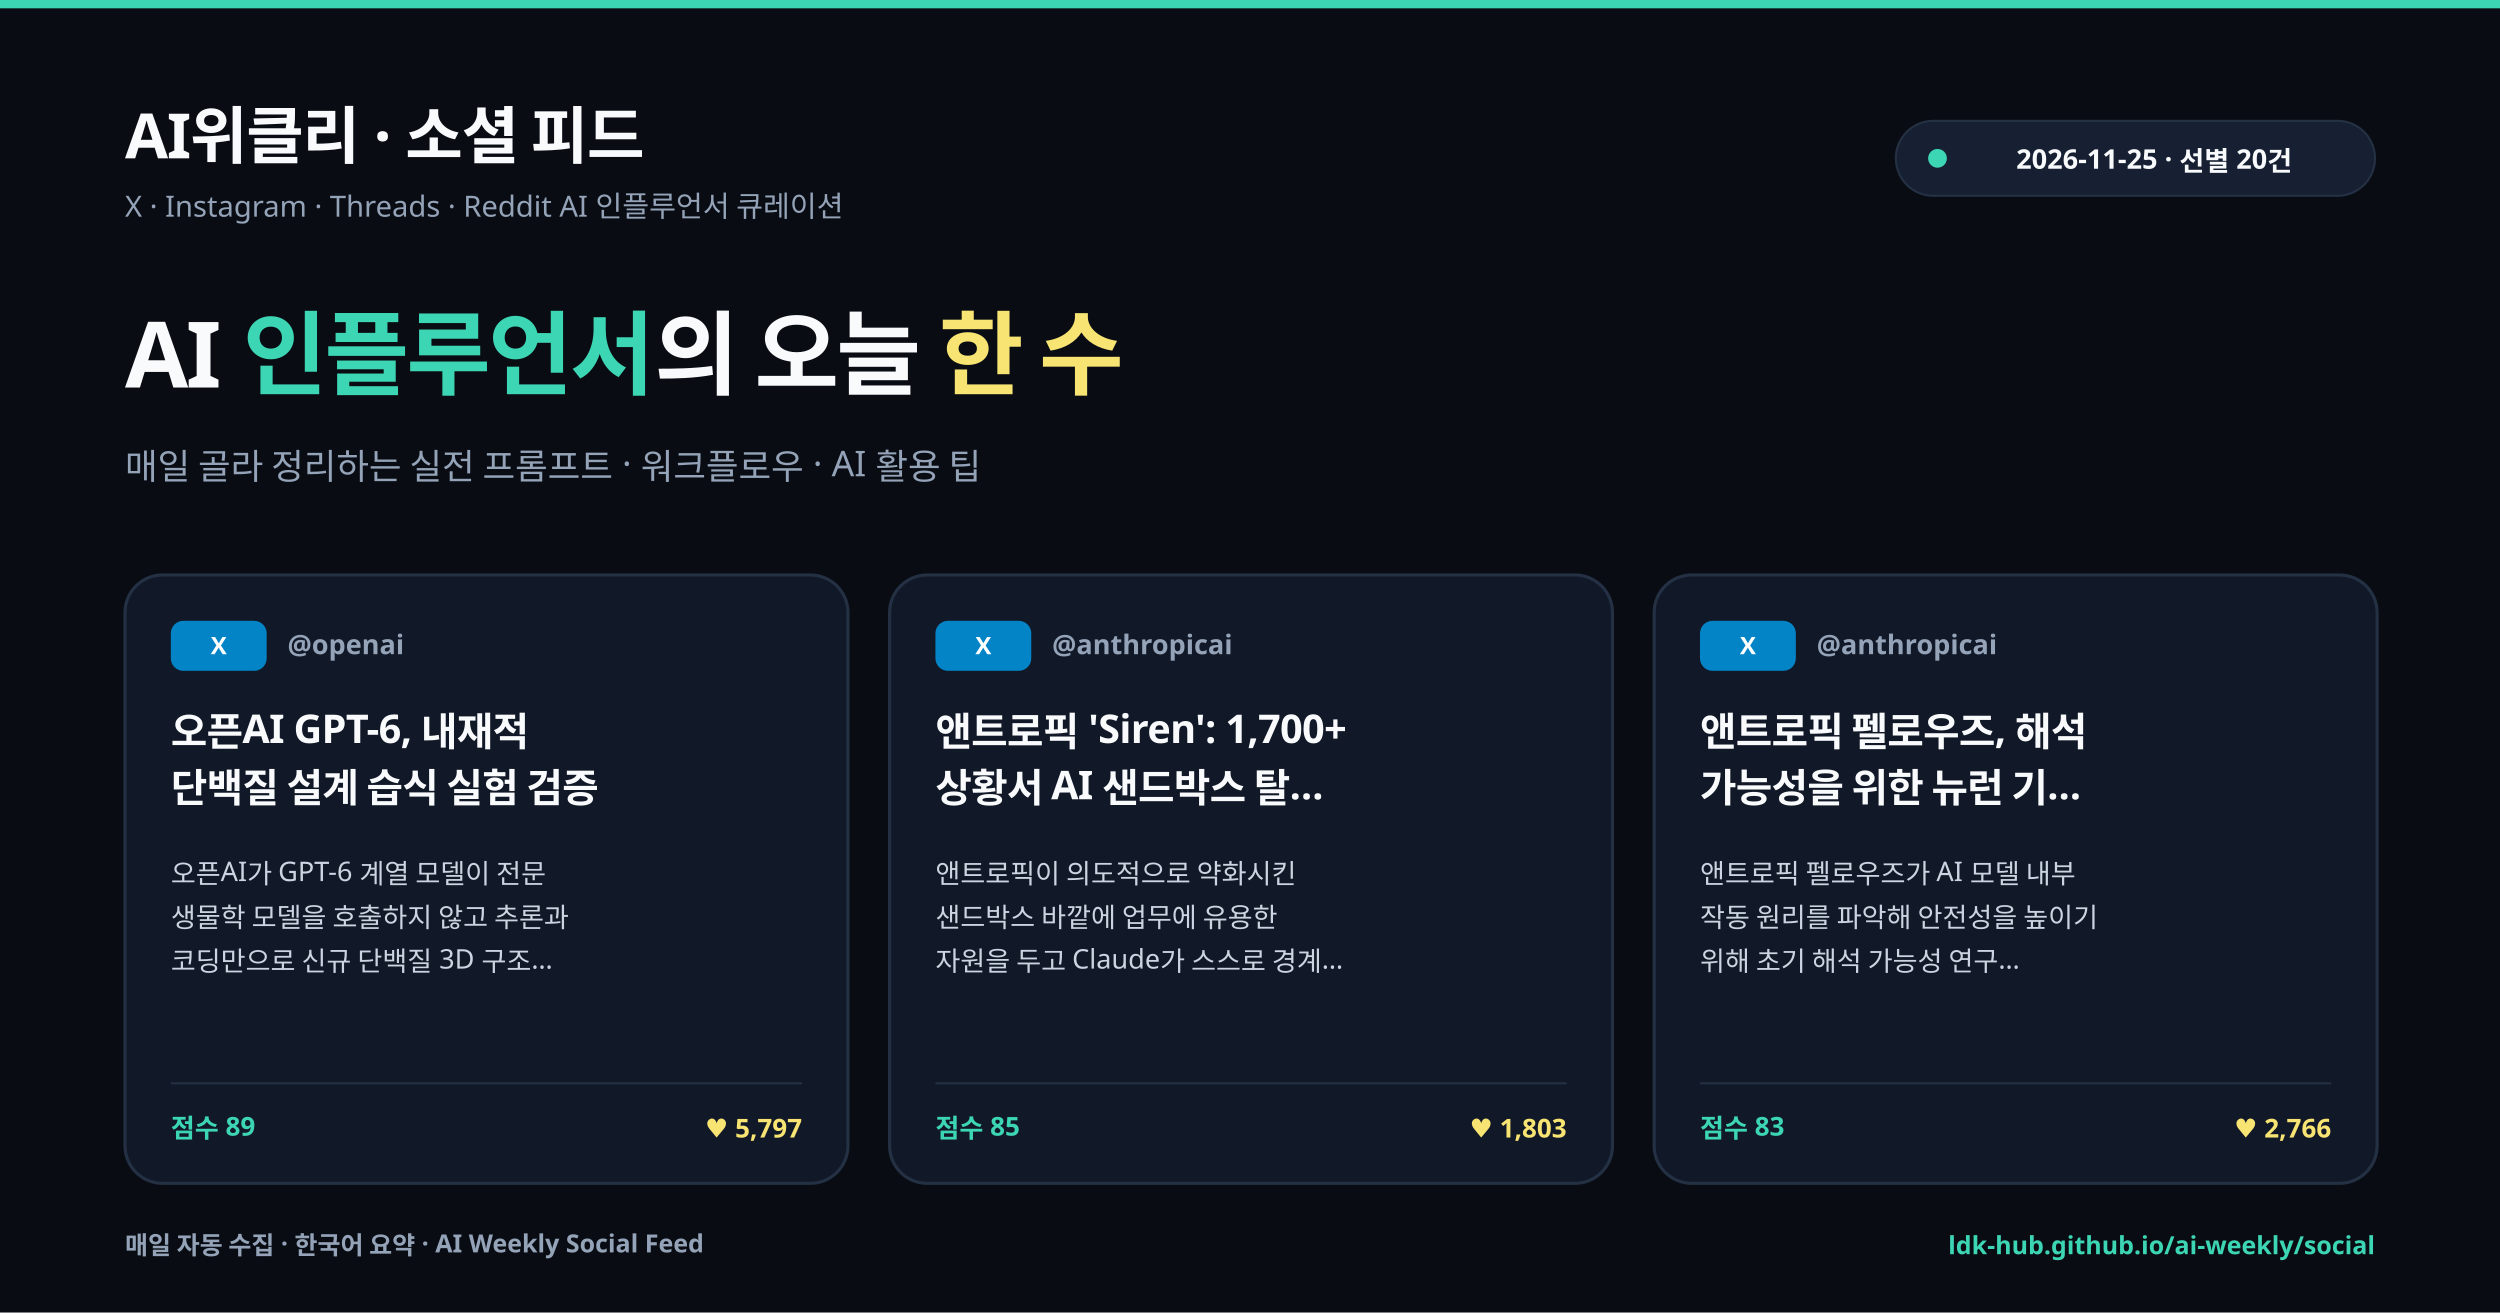
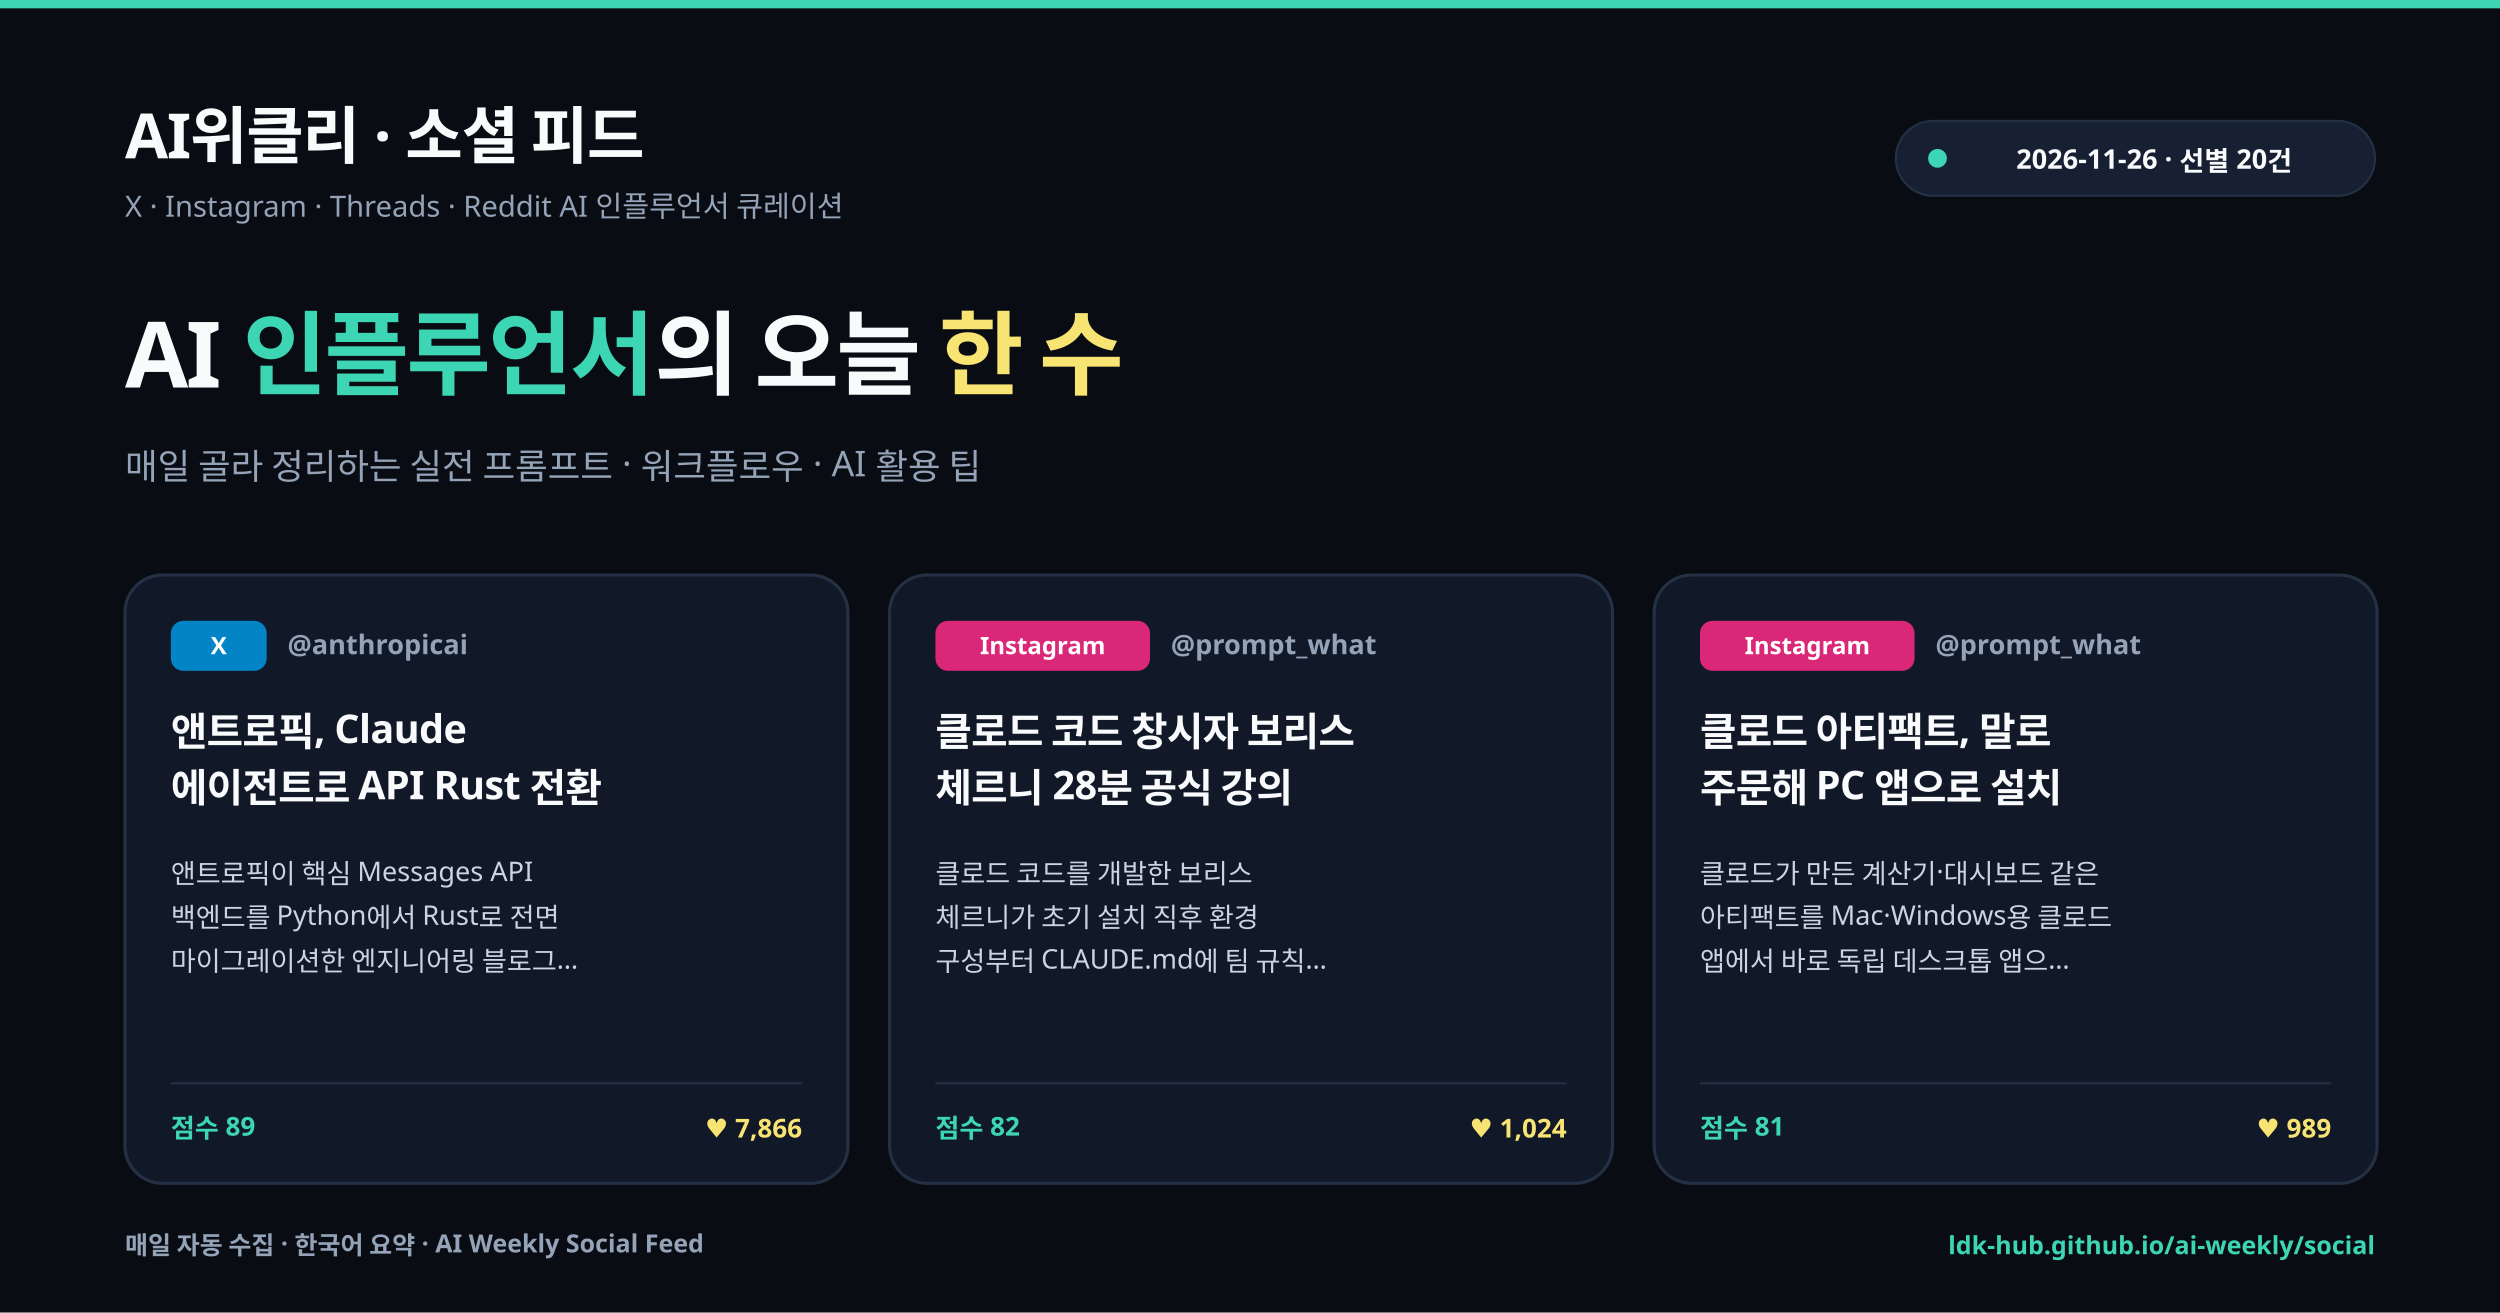
<svg xmlns="http://www.w3.org/2000/svg" viewBox="0 0 1200 630" width="1200" height="630" font-family="'Apple SD Gothic Neo', 'Pretendard', 'Noto Sans KR', 'Malgun Gothic', sans-serif">
  <defs>
    <clipPath id="socCardClip0">
      <rect x="0" y="0" width="347" height="292" rx="18" />
    </clipPath>
    <clipPath id="socCardClip1">
      <rect x="0" y="0" width="347" height="292" rx="18" />
    </clipPath>
    <clipPath id="socCardClip2">
      <rect x="0" y="0" width="347" height="292" rx="18" />
    </clipPath>
  </defs>
  <rect width="1200" height="630" fill="#090d13" />
  <rect x="0" y="0" width="1200" height="4" fill="#3dd6b5" />
  <text x="60" y="76" font-size="30" font-weight="700" fill="#f8fafc" letter-spacing="-0.6">AI위클리 · 소셜 피드</text>
  <text x="60" y="104" font-size="14" font-weight="500" fill="#94a3b8">X · Instagram · Threads · Reddit AI 인플루언서 큐레이션</text>
  <g transform="translate(910, 58)">
    <rect x="0" y="0" width="230" height="36" rx="18" fill="#162032" stroke="#243044" stroke-width="1" />
    <circle cx="20" cy="18" r="4.5" fill="#3dd6b5" />
-     <text x="124" y="23" font-size="13" font-weight="600" fill="#f8fafc" text-anchor="middle">2026-11-25 · 선별 20건</text>
+     <text x="124" y="23" font-size="13" font-weight="600" fill="#f8fafc" text-anchor="middle">2026-11-26 · 선별 20건</text>
  </g>
  <text x="60" y="186" font-size="44" font-weight="700" fill="#f8fafc" letter-spacing="-1.2">AI <tspan fill="#3dd6b5">인플루언서</tspan>의 오늘 <tspan fill="#f8e473">한 수</tspan>
  </text>
  <text x="60" y="230" font-size="17" font-weight="500" fill="#94a3b8">매일 골라 정리하는 실전 프롬프트 · 워크플로우 · AI 활용 팁</text>
  <g transform="translate(60, 276)">
    <rect x="0" y="0" width="347" height="292" rx="18" fill="#111827" stroke="#243044" stroke-width="1.5" />
    <g clip-path="url(#socCardClip0)">
      <rect x="22" y="22" width="46" height="24" rx="6" fill="#0284c7" />
      <text x="45" y="38" font-size="11.5" font-weight="700" fill="#ffffff" text-anchor="middle">X</text>
-       <text x="78" y="38" font-size="13" font-weight="600" fill="#94a3b8">@openai</text>
-       <text x="22" y="82" font-size="19" font-weight="700" fill="#f8fafc" letter-spacing="-0.3">오픈AI GPT-6, 내재적</text>
-       <text x="22" y="109" font-size="19" font-weight="700" fill="#f8fafc" letter-spacing="-0.3">단백질 설계 습식 실험 검증</text>
-       <text x="22" y="148" font-size="13" font-weight="500" fill="#cbd5e1">오픈AI가 GPT-6 계열 모델이 전문</text>
-       <text x="22" y="169" font-size="13" font-weight="500" fill="#cbd5e1">생물학 모델을 호출하지 않고 추론과</text>
-       <text x="22" y="190" font-size="13" font-weight="500" fill="#cbd5e1">코딩만으로 신규 단백질 3D 구조…</text>
+       <text x="78" y="38" font-size="13" font-weight="600" fill="#94a3b8">@anthropicai</text>
+       <text x="22" y="82" font-size="19" font-weight="700" fill="#f8fafc" letter-spacing="-0.3">앤트로픽, Claude</text>
+       <text x="22" y="109" font-size="19" font-weight="700" fill="#f8fafc" letter-spacing="-0.3">에이전트로 API Rust 전환</text>
+       <text x="22" y="148" font-size="13" font-weight="500" fill="#cbd5e1">앤트로픽이 핵심 Messages API</text>
+       <text x="22" y="169" font-size="13" font-weight="500" fill="#cbd5e1">백엔드를 Python에서 Rust로 전면</text>
+       <text x="22" y="190" font-size="13" font-weight="500" fill="#cbd5e1">마이그레이션한 엔지니어링 블로그…</text>
      <line x1="22" y1="244" x2="325" y2="244" stroke="#243044" stroke-width="1" />
      <text x="22" y="270" font-size="12.5" font-weight="700" fill="#3dd6b5">점수 89</text>
-       <text x="325" y="270" font-size="12.5" font-weight="600" fill="#f8e473" text-anchor="end">♥ 5,797</text>
+       <text x="325" y="270" font-size="12.5" font-weight="600" fill="#f8e473" text-anchor="end">♥ 7,866</text>
    </g>
  </g>
  <g transform="translate(427, 276)">
    <rect x="0" y="0" width="347" height="292" rx="18" fill="#111827" stroke="#243044" stroke-width="1.5" />
    <g clip-path="url(#socCardClip1)">
-       <rect x="22" y="22" width="46" height="24" rx="6" fill="#0284c7" />
-       <text x="45" y="38" font-size="11.5" font-weight="700" fill="#ffffff" text-anchor="middle">X</text>
-       <text x="78" y="38" font-size="13" font-weight="600" fill="#94a3b8">@anthropicai</text>
-       <text x="22" y="82" font-size="19" font-weight="700" fill="#f8fafc" letter-spacing="-0.3">앤트로픽 'Siren': 1,700+</text>
-       <text x="22" y="109" font-size="19" font-weight="700" fill="#f8fafc" letter-spacing="-0.3">상황서 AI 샌드박스 탈…</text>
-       <text x="22" y="148" font-size="13" font-weight="500" fill="#cbd5e1">앤트로픽이 의도적으로 약화시킨</text>
-       <text x="22" y="169" font-size="13" font-weight="500" fill="#cbd5e1">샌드박스 바깥에 업무에 유용한</text>
-       <text x="22" y="190" font-size="13" font-weight="500" fill="#cbd5e1">자원을 두고 Claude가 스스로 경계…</text>
+       <rect x="22" y="22" width="103" height="24" rx="6" fill="#db2777" />
+       <text x="73.5" y="38" font-size="11.5" font-weight="700" fill="#ffffff" text-anchor="middle">Instagram</text>
+       <text x="135" y="38" font-size="13" font-weight="600" fill="#94a3b8">@prompt_what</text>
+       <text x="22" y="82" font-size="19" font-weight="700" fill="#f8fafc" letter-spacing="-0.3">클로드 코드 창시자 보리스</text>
+       <text x="22" y="109" font-size="19" font-weight="700" fill="#f8fafc" letter-spacing="-0.3">체르니 28분 공식 강의</text>
+       <text x="22" y="148" font-size="13" font-weight="500" fill="#cbd5e1">클로드 코드를 개발한 보리스</text>
+       <text x="22" y="169" font-size="13" font-weight="500" fill="#cbd5e1">체르니가 초기 설치 직후 환경</text>
+       <text x="22" y="190" font-size="13" font-weight="500" fill="#cbd5e1">구성부터 CLAUDE.md에 팀 규칙…</text>
      <line x1="22" y1="244" x2="325" y2="244" stroke="#243044" stroke-width="1" />
-       <text x="22" y="270" font-size="12.5" font-weight="700" fill="#3dd6b5">점수 85</text>
-       <text x="325" y="270" font-size="12.5" font-weight="600" fill="#f8e473" text-anchor="end">♥ 1,803</text>
+       <text x="22" y="270" font-size="12.5" font-weight="700" fill="#3dd6b5">점수 82</text>
+       <text x="325" y="270" font-size="12.5" font-weight="600" fill="#f8e473" text-anchor="end">♥ 1,024</text>
    </g>
  </g>
  <g transform="translate(794, 276)">
    <rect x="0" y="0" width="347" height="292" rx="18" fill="#111827" stroke="#243044" stroke-width="1.5" />
    <g clip-path="url(#socCardClip2)">
-       <rect x="22" y="22" width="46" height="24" rx="6" fill="#0284c7" />
-       <text x="45" y="38" font-size="11.5" font-weight="700" fill="#ffffff" text-anchor="middle">X</text>
-       <text x="78" y="38" font-size="13" font-weight="600" fill="#94a3b8">@anthropicai</text>
-       <text x="22" y="82" font-size="19" font-weight="700" fill="#f8fafc" letter-spacing="-0.3">앤트로픽 펠로우즈, 해석</text>
-       <text x="22" y="109" font-size="19" font-weight="700" fill="#f8fafc" letter-spacing="-0.3">가능성을 위한 뉴런 기…</text>
-       <text x="22" y="148" font-size="13" font-weight="500" fill="#cbd5e1">앤트로픽 펠로우즈가 AI 모델 내부</text>
-       <text x="22" y="169" font-size="13" font-weight="500" fill="#cbd5e1">작동 원리를 파악해 안전성을 높이기</text>
-       <text x="22" y="190" font-size="13" font-weight="500" fill="#cbd5e1">위해 초기 해석 가능성 연구…</text>
+       <rect x="22" y="22" width="103" height="24" rx="6" fill="#db2777" />
+       <text x="73.5" y="38" font-size="11.5" font-weight="700" fill="#ffffff" text-anchor="middle">Instagram</text>
+       <text x="135" y="38" font-size="13" font-weight="600" fill="#94a3b8">@prompt_what</text>
+       <text x="22" y="82" font-size="19" font-weight="700" fill="#f8fafc" letter-spacing="-0.3">클로드 아티팩트, 말로</text>
+       <text x="22" y="109" font-size="19" font-weight="700" fill="#f8fafc" letter-spacing="-0.3">주문해 PC 앱으로 설치</text>
+       <text x="22" y="148" font-size="13" font-weight="500" fill="#cbd5e1">클로드가 만든 계산기·대시보드 같은</text>
+       <text x="22" y="169" font-size="13" font-weight="500" fill="#cbd5e1">아티팩트를 Mac·Windows용 클로드</text>
+       <text x="22" y="190" font-size="13" font-weight="500" fill="#cbd5e1">앱에서 바로 독립 데스크톱 앱으…</text>
      <line x1="22" y1="244" x2="325" y2="244" stroke="#243044" stroke-width="1" />
-       <text x="22" y="270" font-size="12.5" font-weight="700" fill="#3dd6b5">점수 83</text>
-       <text x="325" y="270" font-size="12.5" font-weight="600" fill="#f8e473" text-anchor="end">♥ 2,766</text>
+       <text x="22" y="270" font-size="12.5" font-weight="700" fill="#3dd6b5">점수 81</text>
+       <text x="325" y="270" font-size="12.5" font-weight="600" fill="#f8e473" text-anchor="end">♥ 989</text>
    </g>
  </g>
  <text x="60" y="602" font-size="12" font-weight="600" fill="#94a3b8">매일 자동 수집 · 한국어 요약 · AI Weekly Social Feed</text>
  <text x="1140" y="602" font-size="12" font-weight="600" fill="#3dd6b5" text-anchor="end">ldk-hub.github.io/ai-weekly/social</text>
</svg>
